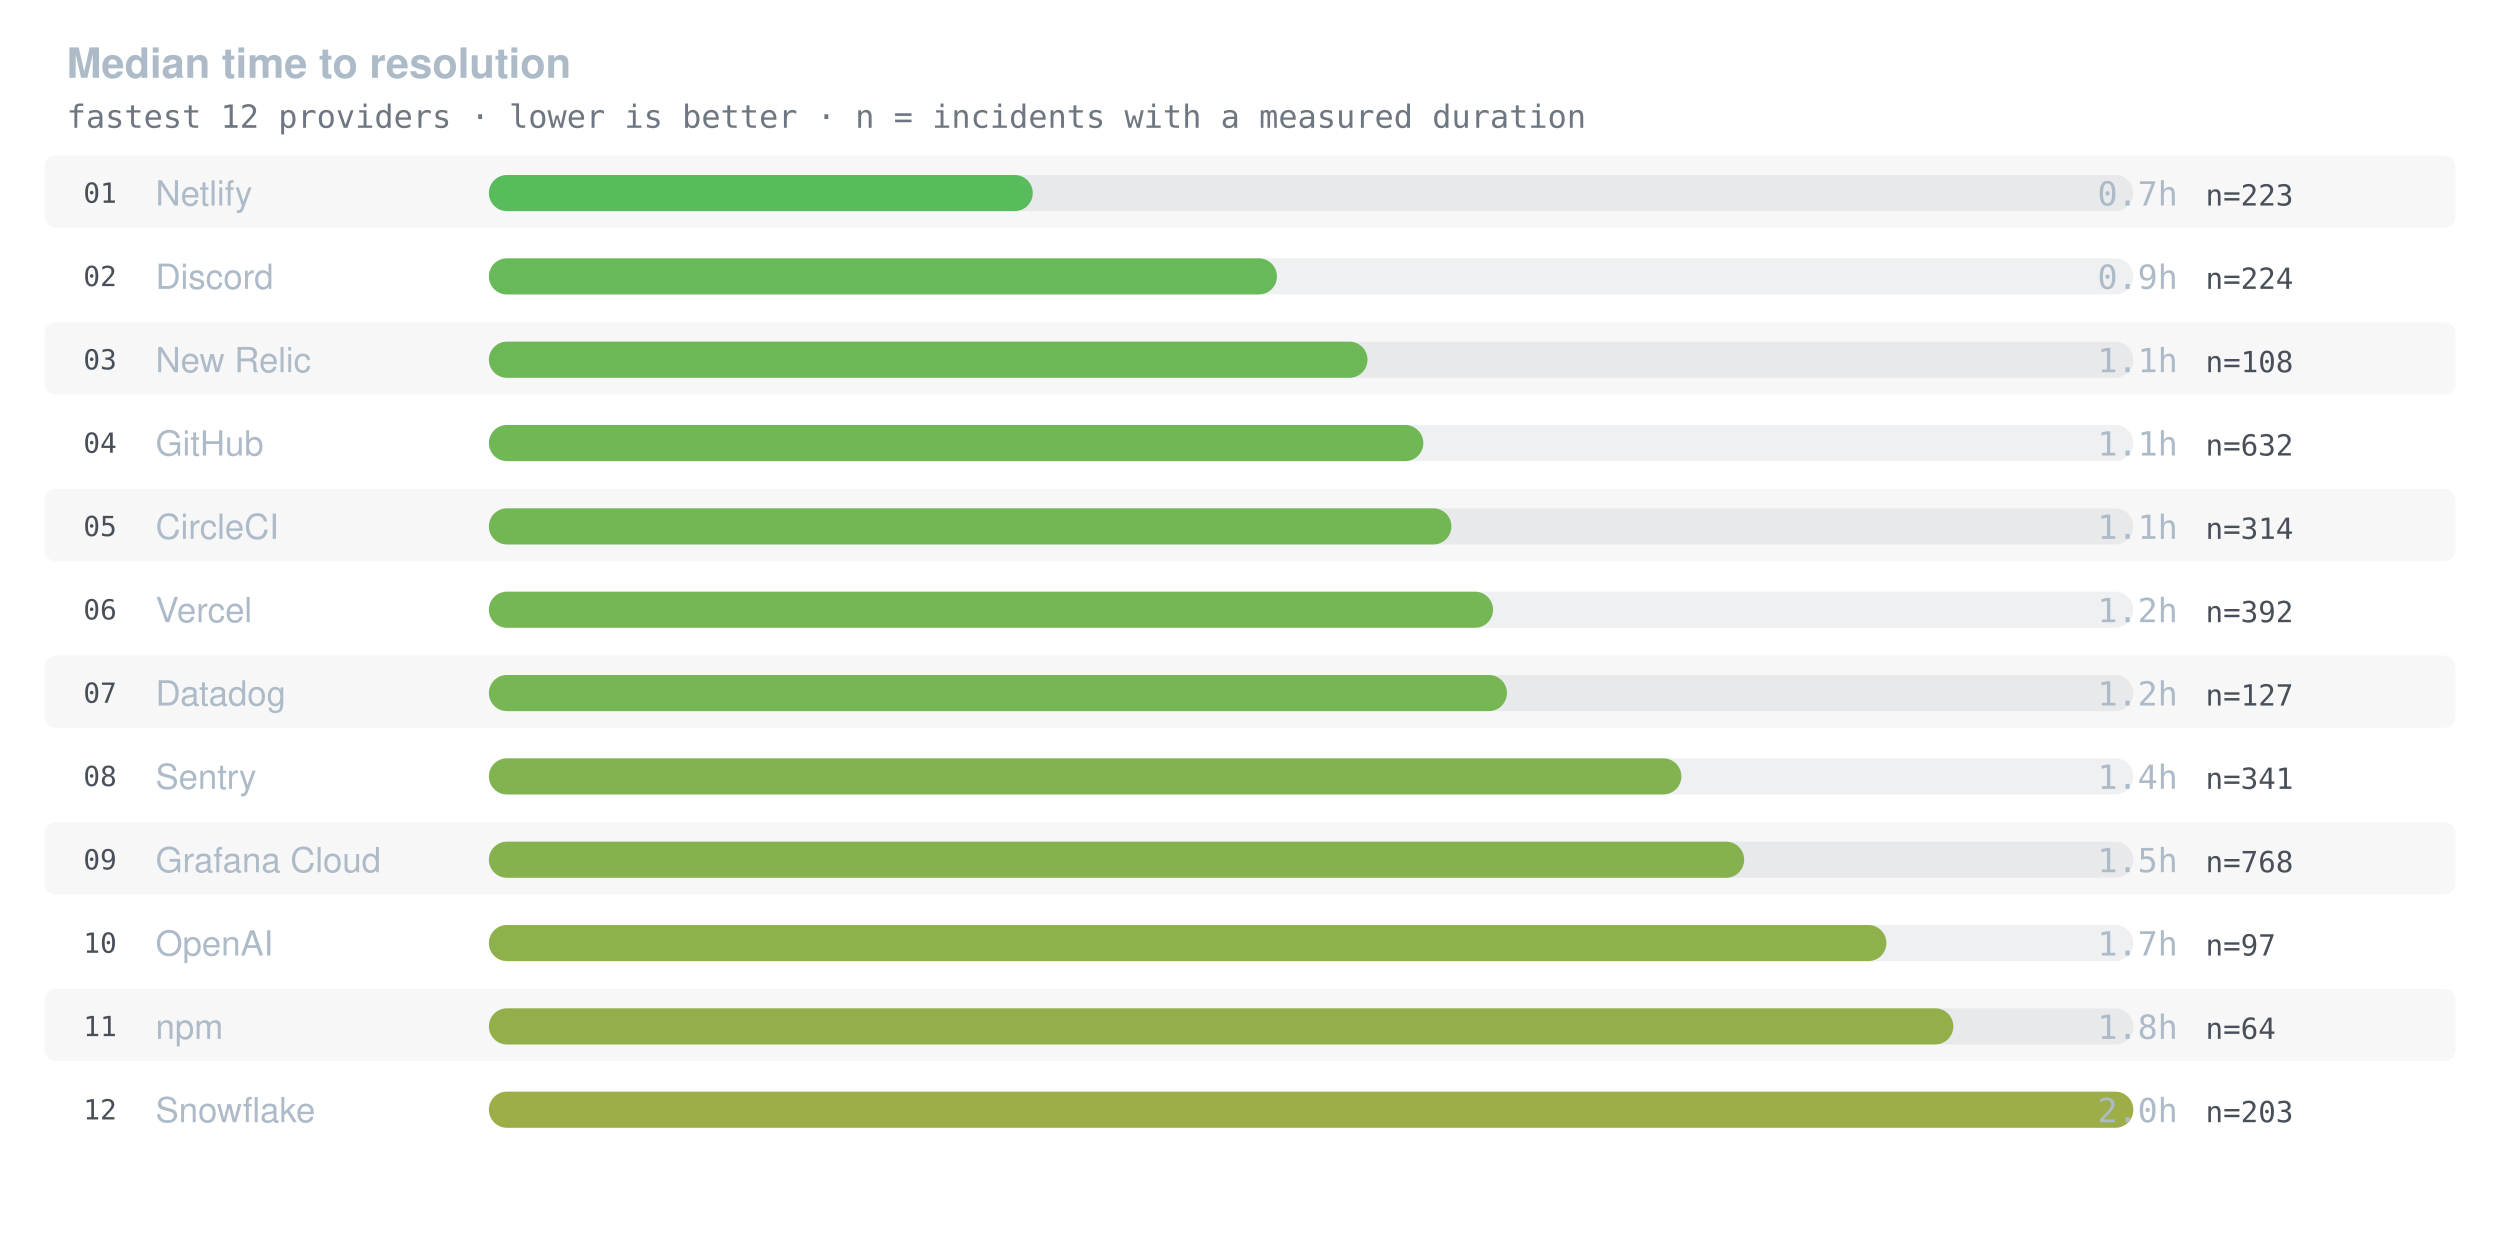
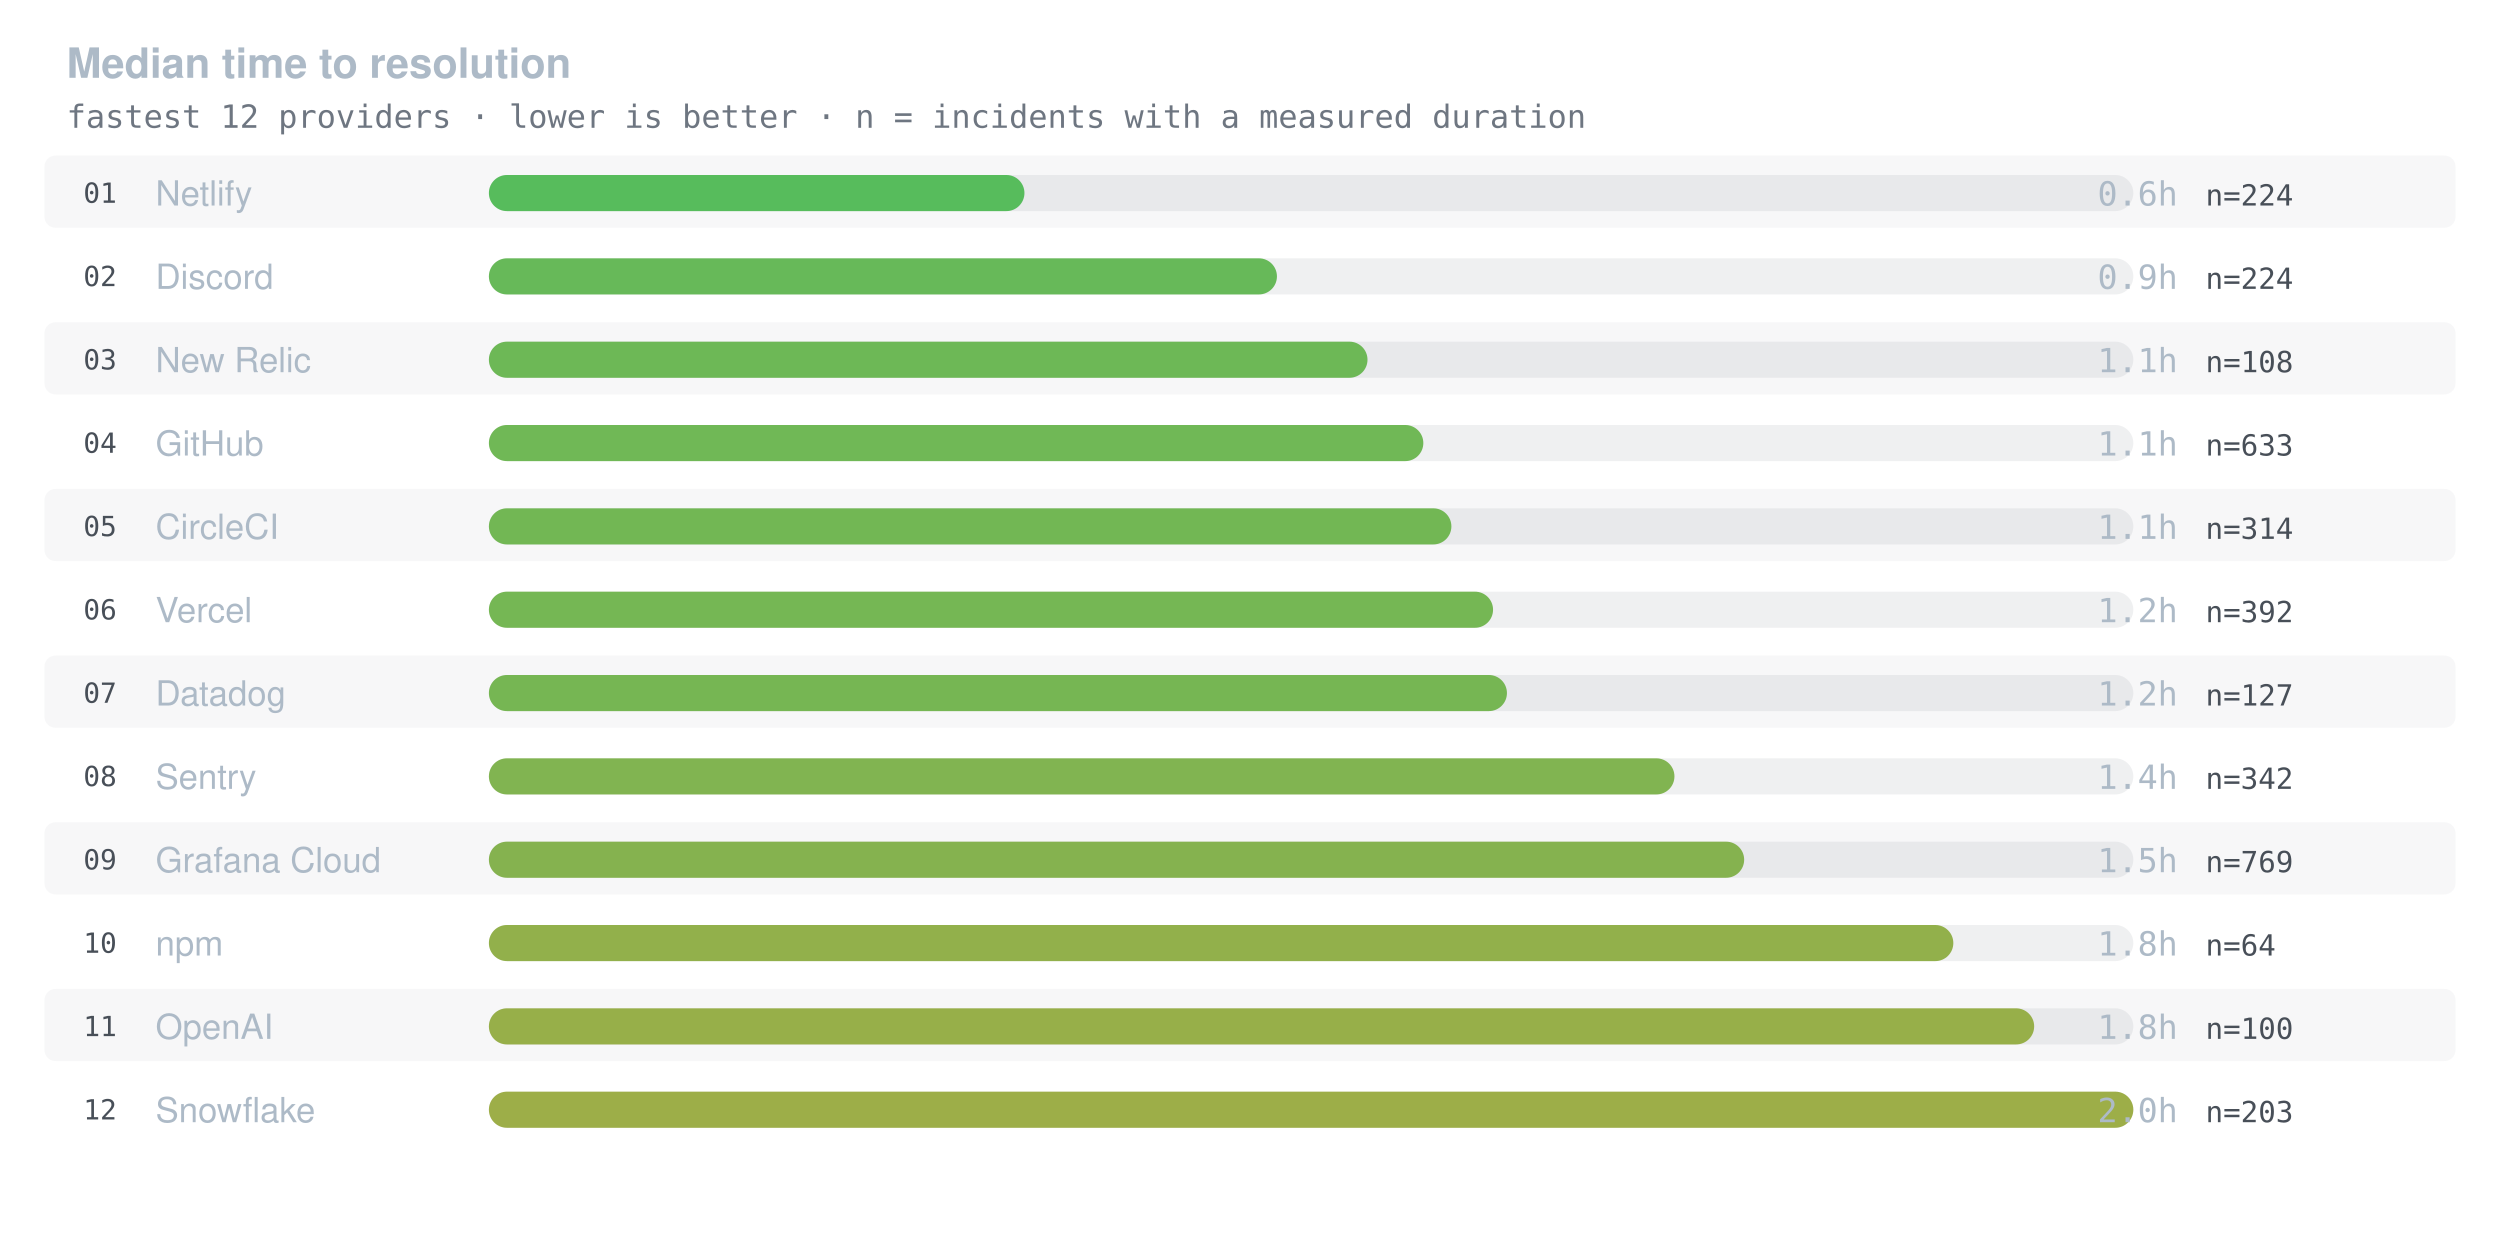
<svg xmlns="http://www.w3.org/2000/svg" viewBox="0 0 900 444" width="900" height="444" role="img">
  <text x="24" y="28" fill="#adbac7" font-size="15" font-family="-apple-system,BlinkMacSystemFont,Segoe UI,Helvetica,Arial,sans-serif" font-weight="600">Median time to resolution</text>
  <text x="24" y="46" fill="#6e7681" font-size="11.5" font-family="ui-monospace,SFMono-Regular,Menlo,Consolas,monospace">fastest 12 providers · lower is better · n = incidents with a measured duration</text>
  <rect x="16" y="56" width="868" height="26" rx="4" fill="#6e7681" opacity="0.055" />
  <text x="30" y="73" fill="#484f58" font-size="10" font-family="ui-monospace,SFMono-Regular,Menlo,Consolas,monospace">01</text>
  <text x="56" y="74" fill="#adbac7" font-size="12.5" font-family="-apple-system,BlinkMacSystemFont,Segoe UI,Helvetica,Arial,sans-serif">Netlify</text>
  <rect x="176" y="63" width="592" height="13" rx="6.5" fill="#6e7681" opacity="0.11" />
-   <rect x="176" y="63" width="195.8" height="13" rx="6.5" fill="#48b74d" opacity="0.9" />
-   <text x="784" y="74" fill="#adbac7" font-size="12" font-family="ui-monospace,SFMono-Regular,Menlo,Consolas,monospace" text-anchor="end">0.7h</text>
-   <text x="794" y="74" fill="#484f58" font-size="10.5" font-family="ui-monospace,SFMono-Regular,Menlo,Consolas,monospace">n=223</text>
+   <rect x="176" y="63" width="192.8" height="13" rx="6.5" fill="#47b74d" opacity="0.9" />
+   <text x="784" y="74" fill="#adbac7" font-size="12" font-family="ui-monospace,SFMono-Regular,Menlo,Consolas,monospace" text-anchor="end">0.6h</text>
+   <text x="794" y="74" fill="#484f58" font-size="10.5" font-family="ui-monospace,SFMono-Regular,Menlo,Consolas,monospace">n=224</text>
  <text x="30" y="103" fill="#484f58" font-size="10" font-family="ui-monospace,SFMono-Regular,Menlo,Consolas,monospace">02</text>
  <text x="56" y="104" fill="#adbac7" font-size="12.5" font-family="-apple-system,BlinkMacSystemFont,Segoe UI,Helvetica,Arial,sans-serif">Discord</text>
  <rect x="176" y="93" width="592" height="13" rx="6.5" fill="#6e7681" opacity="0.11" />
  <rect x="176" y="93" width="283.7" height="13" rx="6.5" fill="#59b348" opacity="0.9" />
  <text x="784" y="104" fill="#adbac7" font-size="12" font-family="ui-monospace,SFMono-Regular,Menlo,Consolas,monospace" text-anchor="end">0.9h</text>
  <text x="794" y="104" fill="#484f58" font-size="10.5" font-family="ui-monospace,SFMono-Regular,Menlo,Consolas,monospace">n=224</text>
  <rect x="16" y="116" width="868" height="26" rx="4" fill="#6e7681" opacity="0.055" />
  <text x="30" y="133" fill="#484f58" font-size="10" font-family="ui-monospace,SFMono-Regular,Menlo,Consolas,monospace">03</text>
  <text x="56" y="134" fill="#adbac7" font-size="12.5" font-family="-apple-system,BlinkMacSystemFont,Segoe UI,Helvetica,Arial,sans-serif">New Relic</text>
  <rect x="176" y="123" width="592" height="13" rx="6.5" fill="#6e7681" opacity="0.11" />
  <rect x="176" y="123" width="316.3" height="13" rx="6.5" fill="#5fb246" opacity="0.9" />
  <text x="784" y="134" fill="#adbac7" font-size="12" font-family="ui-monospace,SFMono-Regular,Menlo,Consolas,monospace" text-anchor="end">1.1h</text>
  <text x="794" y="134" fill="#484f58" font-size="10.5" font-family="ui-monospace,SFMono-Regular,Menlo,Consolas,monospace">n=108</text>
  <text x="30" y="163" fill="#484f58" font-size="10" font-family="ui-monospace,SFMono-Regular,Menlo,Consolas,monospace">04</text>
  <text x="56" y="164" fill="#adbac7" font-size="12.5" font-family="-apple-system,BlinkMacSystemFont,Segoe UI,Helvetica,Arial,sans-serif">GitHub</text>
  <rect x="176" y="153" width="592" height="13" rx="6.5" fill="#6e7681" opacity="0.11" />
  <rect x="176" y="153" width="336.4" height="13" rx="6.5" fill="#63b145" opacity="0.9" />
  <text x="784" y="164" fill="#adbac7" font-size="12" font-family="ui-monospace,SFMono-Regular,Menlo,Consolas,monospace" text-anchor="end">1.1h</text>
-   <text x="794" y="164" fill="#484f58" font-size="10.5" font-family="ui-monospace,SFMono-Regular,Menlo,Consolas,monospace">n=632</text>
+   <text x="794" y="164" fill="#484f58" font-size="10.5" font-family="ui-monospace,SFMono-Regular,Menlo,Consolas,monospace">n=633</text>
  <rect x="16" y="176" width="868" height="26" rx="4" fill="#6e7681" opacity="0.055" />
  <text x="30" y="193" fill="#484f58" font-size="10" font-family="ui-monospace,SFMono-Regular,Menlo,Consolas,monospace">05</text>
  <text x="56" y="194" fill="#adbac7" font-size="12.5" font-family="-apple-system,BlinkMacSystemFont,Segoe UI,Helvetica,Arial,sans-serif">CircleCI</text>
  <rect x="176" y="183" width="592" height="13" rx="6.5" fill="#6e7681" opacity="0.11" />
  <rect x="176" y="183" width="346.5" height="13" rx="6.5" fill="#65b144" opacity="0.9" />
  <text x="784" y="194" fill="#adbac7" font-size="12" font-family="ui-monospace,SFMono-Regular,Menlo,Consolas,monospace" text-anchor="end">1.1h</text>
  <text x="794" y="194" fill="#484f58" font-size="10.5" font-family="ui-monospace,SFMono-Regular,Menlo,Consolas,monospace">n=314</text>
  <text x="30" y="223" fill="#484f58" font-size="10" font-family="ui-monospace,SFMono-Regular,Menlo,Consolas,monospace">06</text>
  <text x="56" y="224" fill="#adbac7" font-size="12.5" font-family="-apple-system,BlinkMacSystemFont,Segoe UI,Helvetica,Arial,sans-serif">Vercel</text>
  <rect x="176" y="213" width="592" height="13" rx="6.5" fill="#6e7681" opacity="0.11" />
  <rect x="176" y="213" width="361.5" height="13" rx="6.5" fill="#68b043" opacity="0.9" />
  <text x="784" y="224" fill="#adbac7" font-size="12" font-family="ui-monospace,SFMono-Regular,Menlo,Consolas,monospace" text-anchor="end">1.2h</text>
  <text x="794" y="224" fill="#484f58" font-size="10.5" font-family="ui-monospace,SFMono-Regular,Menlo,Consolas,monospace">n=392</text>
  <rect x="16" y="236" width="868" height="26" rx="4" fill="#6e7681" opacity="0.055" />
  <text x="30" y="253" fill="#484f58" font-size="10" font-family="ui-monospace,SFMono-Regular,Menlo,Consolas,monospace">07</text>
  <text x="56" y="254" fill="#adbac7" font-size="12.5" font-family="-apple-system,BlinkMacSystemFont,Segoe UI,Helvetica,Arial,sans-serif">Datadog</text>
  <rect x="176" y="243" width="592" height="13" rx="6.5" fill="#6e7681" opacity="0.11" />
  <rect x="176" y="243" width="366.5" height="13" rx="6.5" fill="#69b043" opacity="0.9" />
  <text x="784" y="254" fill="#adbac7" font-size="12" font-family="ui-monospace,SFMono-Regular,Menlo,Consolas,monospace" text-anchor="end">1.2h</text>
  <text x="794" y="254" fill="#484f58" font-size="10.5" font-family="ui-monospace,SFMono-Regular,Menlo,Consolas,monospace">n=127</text>
  <text x="30" y="283" fill="#484f58" font-size="10" font-family="ui-monospace,SFMono-Regular,Menlo,Consolas,monospace">08</text>
  <text x="56" y="284" fill="#adbac7" font-size="12.5" font-family="-apple-system,BlinkMacSystemFont,Segoe UI,Helvetica,Arial,sans-serif">Sentry</text>
  <rect x="176" y="273" width="592" height="13" rx="6.5" fill="#6e7681" opacity="0.11" />
-   <rect x="176" y="273" width="429.3" height="13" rx="6.5" fill="#75ad3f" opacity="0.9" />
+   <rect x="176" y="273" width="426.8" height="13" rx="6.5" fill="#75ad3f" opacity="0.9" />
  <text x="784" y="284" fill="#adbac7" font-size="12" font-family="ui-monospace,SFMono-Regular,Menlo,Consolas,monospace" text-anchor="end">1.4h</text>
-   <text x="794" y="284" fill="#484f58" font-size="10.5" font-family="ui-monospace,SFMono-Regular,Menlo,Consolas,monospace">n=341</text>
+   <text x="794" y="284" fill="#484f58" font-size="10.5" font-family="ui-monospace,SFMono-Regular,Menlo,Consolas,monospace">n=342</text>
  <rect x="16" y="296" width="868" height="26" rx="4" fill="#6e7681" opacity="0.055" />
  <text x="30" y="313" fill="#484f58" font-size="10" font-family="ui-monospace,SFMono-Regular,Menlo,Consolas,monospace">09</text>
  <text x="56" y="314" fill="#adbac7" font-size="12.5" font-family="-apple-system,BlinkMacSystemFont,Segoe UI,Helvetica,Arial,sans-serif">Grafana Cloud</text>
  <rect x="176" y="303" width="592" height="13" rx="6.5" fill="#6e7681" opacity="0.11" />
  <rect x="176" y="303" width="451.9" height="13" rx="6.5" fill="#7aac3e" opacity="0.9" />
  <text x="784" y="314" fill="#adbac7" font-size="12" font-family="ui-monospace,SFMono-Regular,Menlo,Consolas,monospace" text-anchor="end">1.5h</text>
-   <text x="794" y="314" fill="#484f58" font-size="10.5" font-family="ui-monospace,SFMono-Regular,Menlo,Consolas,monospace">n=768</text>
+   <text x="794" y="314" fill="#484f58" font-size="10.5" font-family="ui-monospace,SFMono-Regular,Menlo,Consolas,monospace">n=769</text>
  <text x="30" y="343" fill="#484f58" font-size="10" font-family="ui-monospace,SFMono-Regular,Menlo,Consolas,monospace">10</text>
-   <text x="56" y="344" fill="#adbac7" font-size="12.5" font-family="-apple-system,BlinkMacSystemFont,Segoe UI,Helvetica,Arial,sans-serif">OpenAI</text>
+   <text x="56" y="344" fill="#adbac7" font-size="12.5" font-family="-apple-system,BlinkMacSystemFont,Segoe UI,Helvetica,Arial,sans-serif">npm</text>
  <rect x="176" y="333" width="592" height="13" rx="6.5" fill="#6e7681" opacity="0.11" />
-   <rect x="176" y="333" width="503.1" height="13" rx="6.5" fill="#84aa3a" opacity="0.9" />
-   <text x="784" y="344" fill="#adbac7" font-size="12" font-family="ui-monospace,SFMono-Regular,Menlo,Consolas,monospace" text-anchor="end">1.7h</text>
-   <text x="794" y="344" fill="#484f58" font-size="10.5" font-family="ui-monospace,SFMono-Regular,Menlo,Consolas,monospace">n=97</text>
+   <rect x="176" y="333" width="527.2" height="13" rx="6.5" fill="#88a939" opacity="0.9" />
+   <text x="784" y="344" fill="#adbac7" font-size="12" font-family="ui-monospace,SFMono-Regular,Menlo,Consolas,monospace" text-anchor="end">1.8h</text>
+   <text x="794" y="344" fill="#484f58" font-size="10.5" font-family="ui-monospace,SFMono-Regular,Menlo,Consolas,monospace">n=64</text>
  <rect x="16" y="356" width="868" height="26" rx="4" fill="#6e7681" opacity="0.055" />
  <text x="30" y="373" fill="#484f58" font-size="10" font-family="ui-monospace,SFMono-Regular,Menlo,Consolas,monospace">11</text>
-   <text x="56" y="374" fill="#adbac7" font-size="12.5" font-family="-apple-system,BlinkMacSystemFont,Segoe UI,Helvetica,Arial,sans-serif">npm</text>
+   <text x="56" y="374" fill="#adbac7" font-size="12.5" font-family="-apple-system,BlinkMacSystemFont,Segoe UI,Helvetica,Arial,sans-serif">OpenAI</text>
  <rect x="176" y="363" width="592" height="13" rx="6.5" fill="#6e7681" opacity="0.11" />
-   <rect x="176" y="363" width="527.2" height="13" rx="6.5" fill="#88a939" opacity="0.9" />
+   <rect x="176" y="363" width="556.3" height="13" rx="6.5" fill="#8ea837" opacity="0.9" />
  <text x="784" y="374" fill="#adbac7" font-size="12" font-family="ui-monospace,SFMono-Regular,Menlo,Consolas,monospace" text-anchor="end">1.8h</text>
-   <text x="794" y="374" fill="#484f58" font-size="10.5" font-family="ui-monospace,SFMono-Regular,Menlo,Consolas,monospace">n=64</text>
+   <text x="794" y="374" fill="#484f58" font-size="10.5" font-family="ui-monospace,SFMono-Regular,Menlo,Consolas,monospace">n=100</text>
  <text x="30" y="403" fill="#484f58" font-size="10" font-family="ui-monospace,SFMono-Regular,Menlo,Consolas,monospace">12</text>
  <text x="56" y="404" fill="#adbac7" font-size="12.5" font-family="-apple-system,BlinkMacSystemFont,Segoe UI,Helvetica,Arial,sans-serif">Snowflake</text>
  <rect x="176" y="393" width="592" height="13" rx="6.5" fill="#6e7681" opacity="0.11" />
  <rect x="176" y="393" width="592.0" height="13" rx="6.5" fill="#95a635" opacity="0.9" />
  <text x="784" y="404" fill="#adbac7" font-size="12" font-family="ui-monospace,SFMono-Regular,Menlo,Consolas,monospace" text-anchor="end">2.0h</text>
  <text x="794" y="404" fill="#484f58" font-size="10.5" font-family="ui-monospace,SFMono-Regular,Menlo,Consolas,monospace">n=203</text>
</svg>
